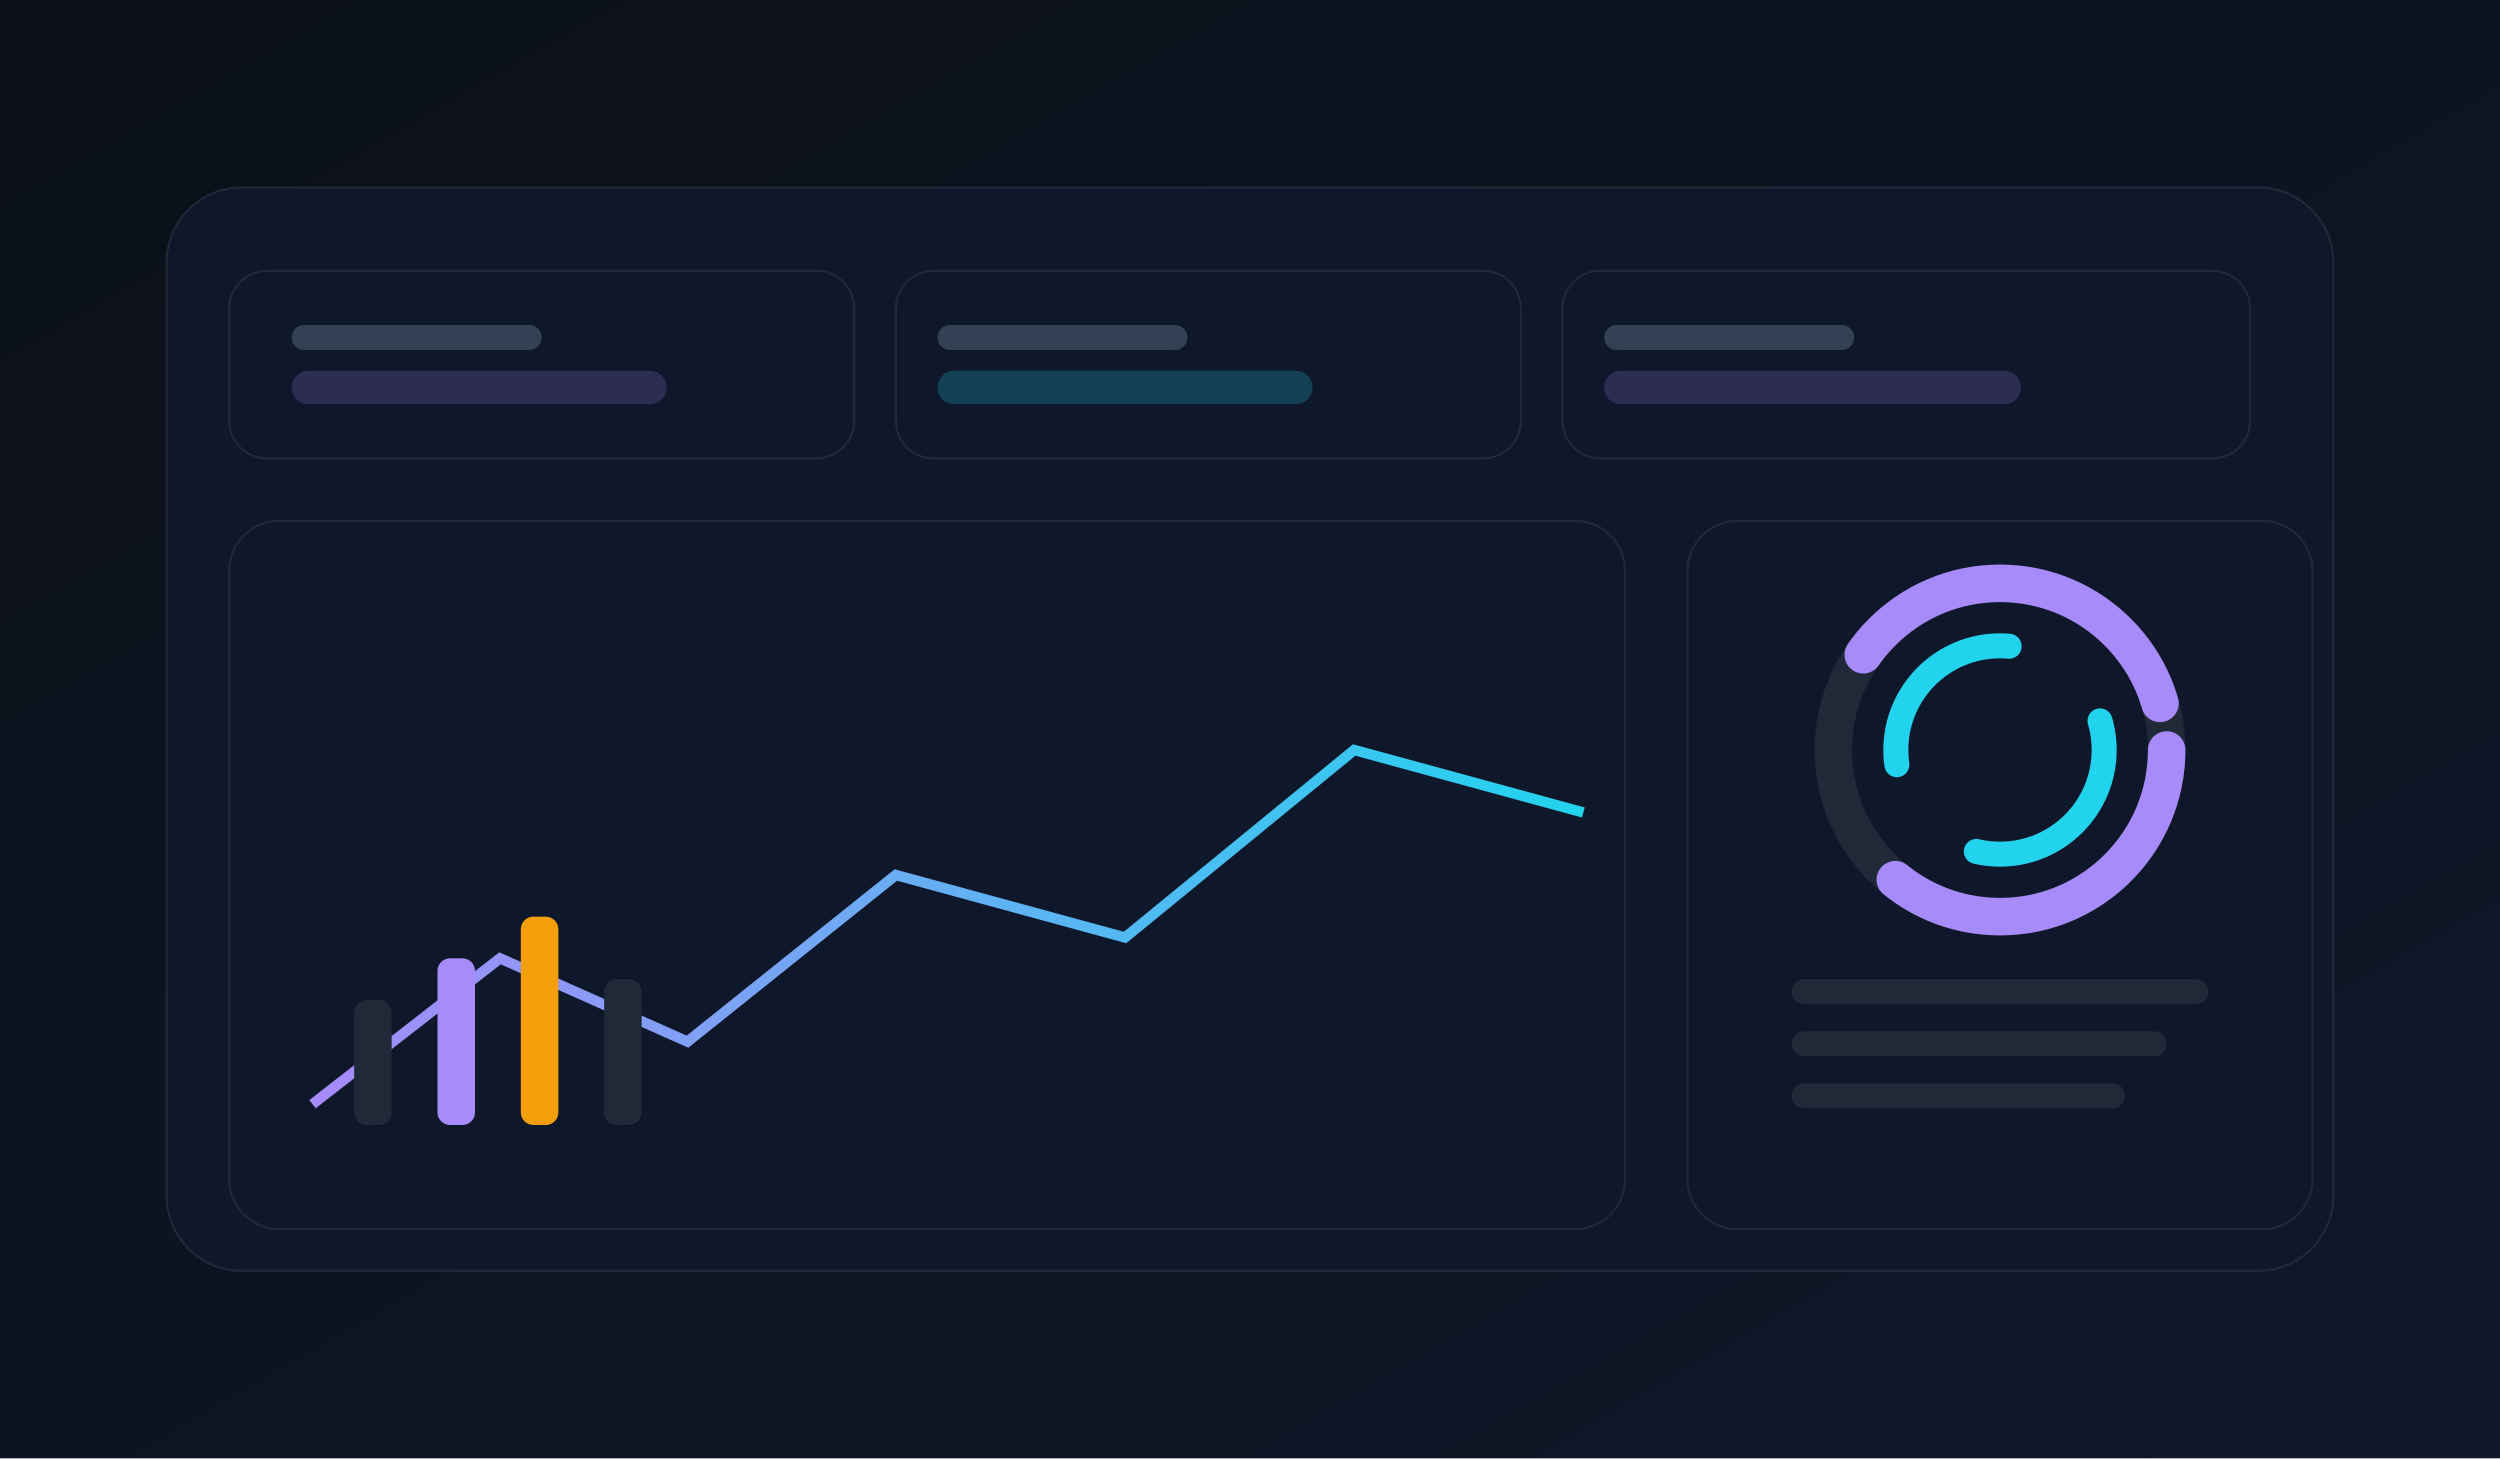
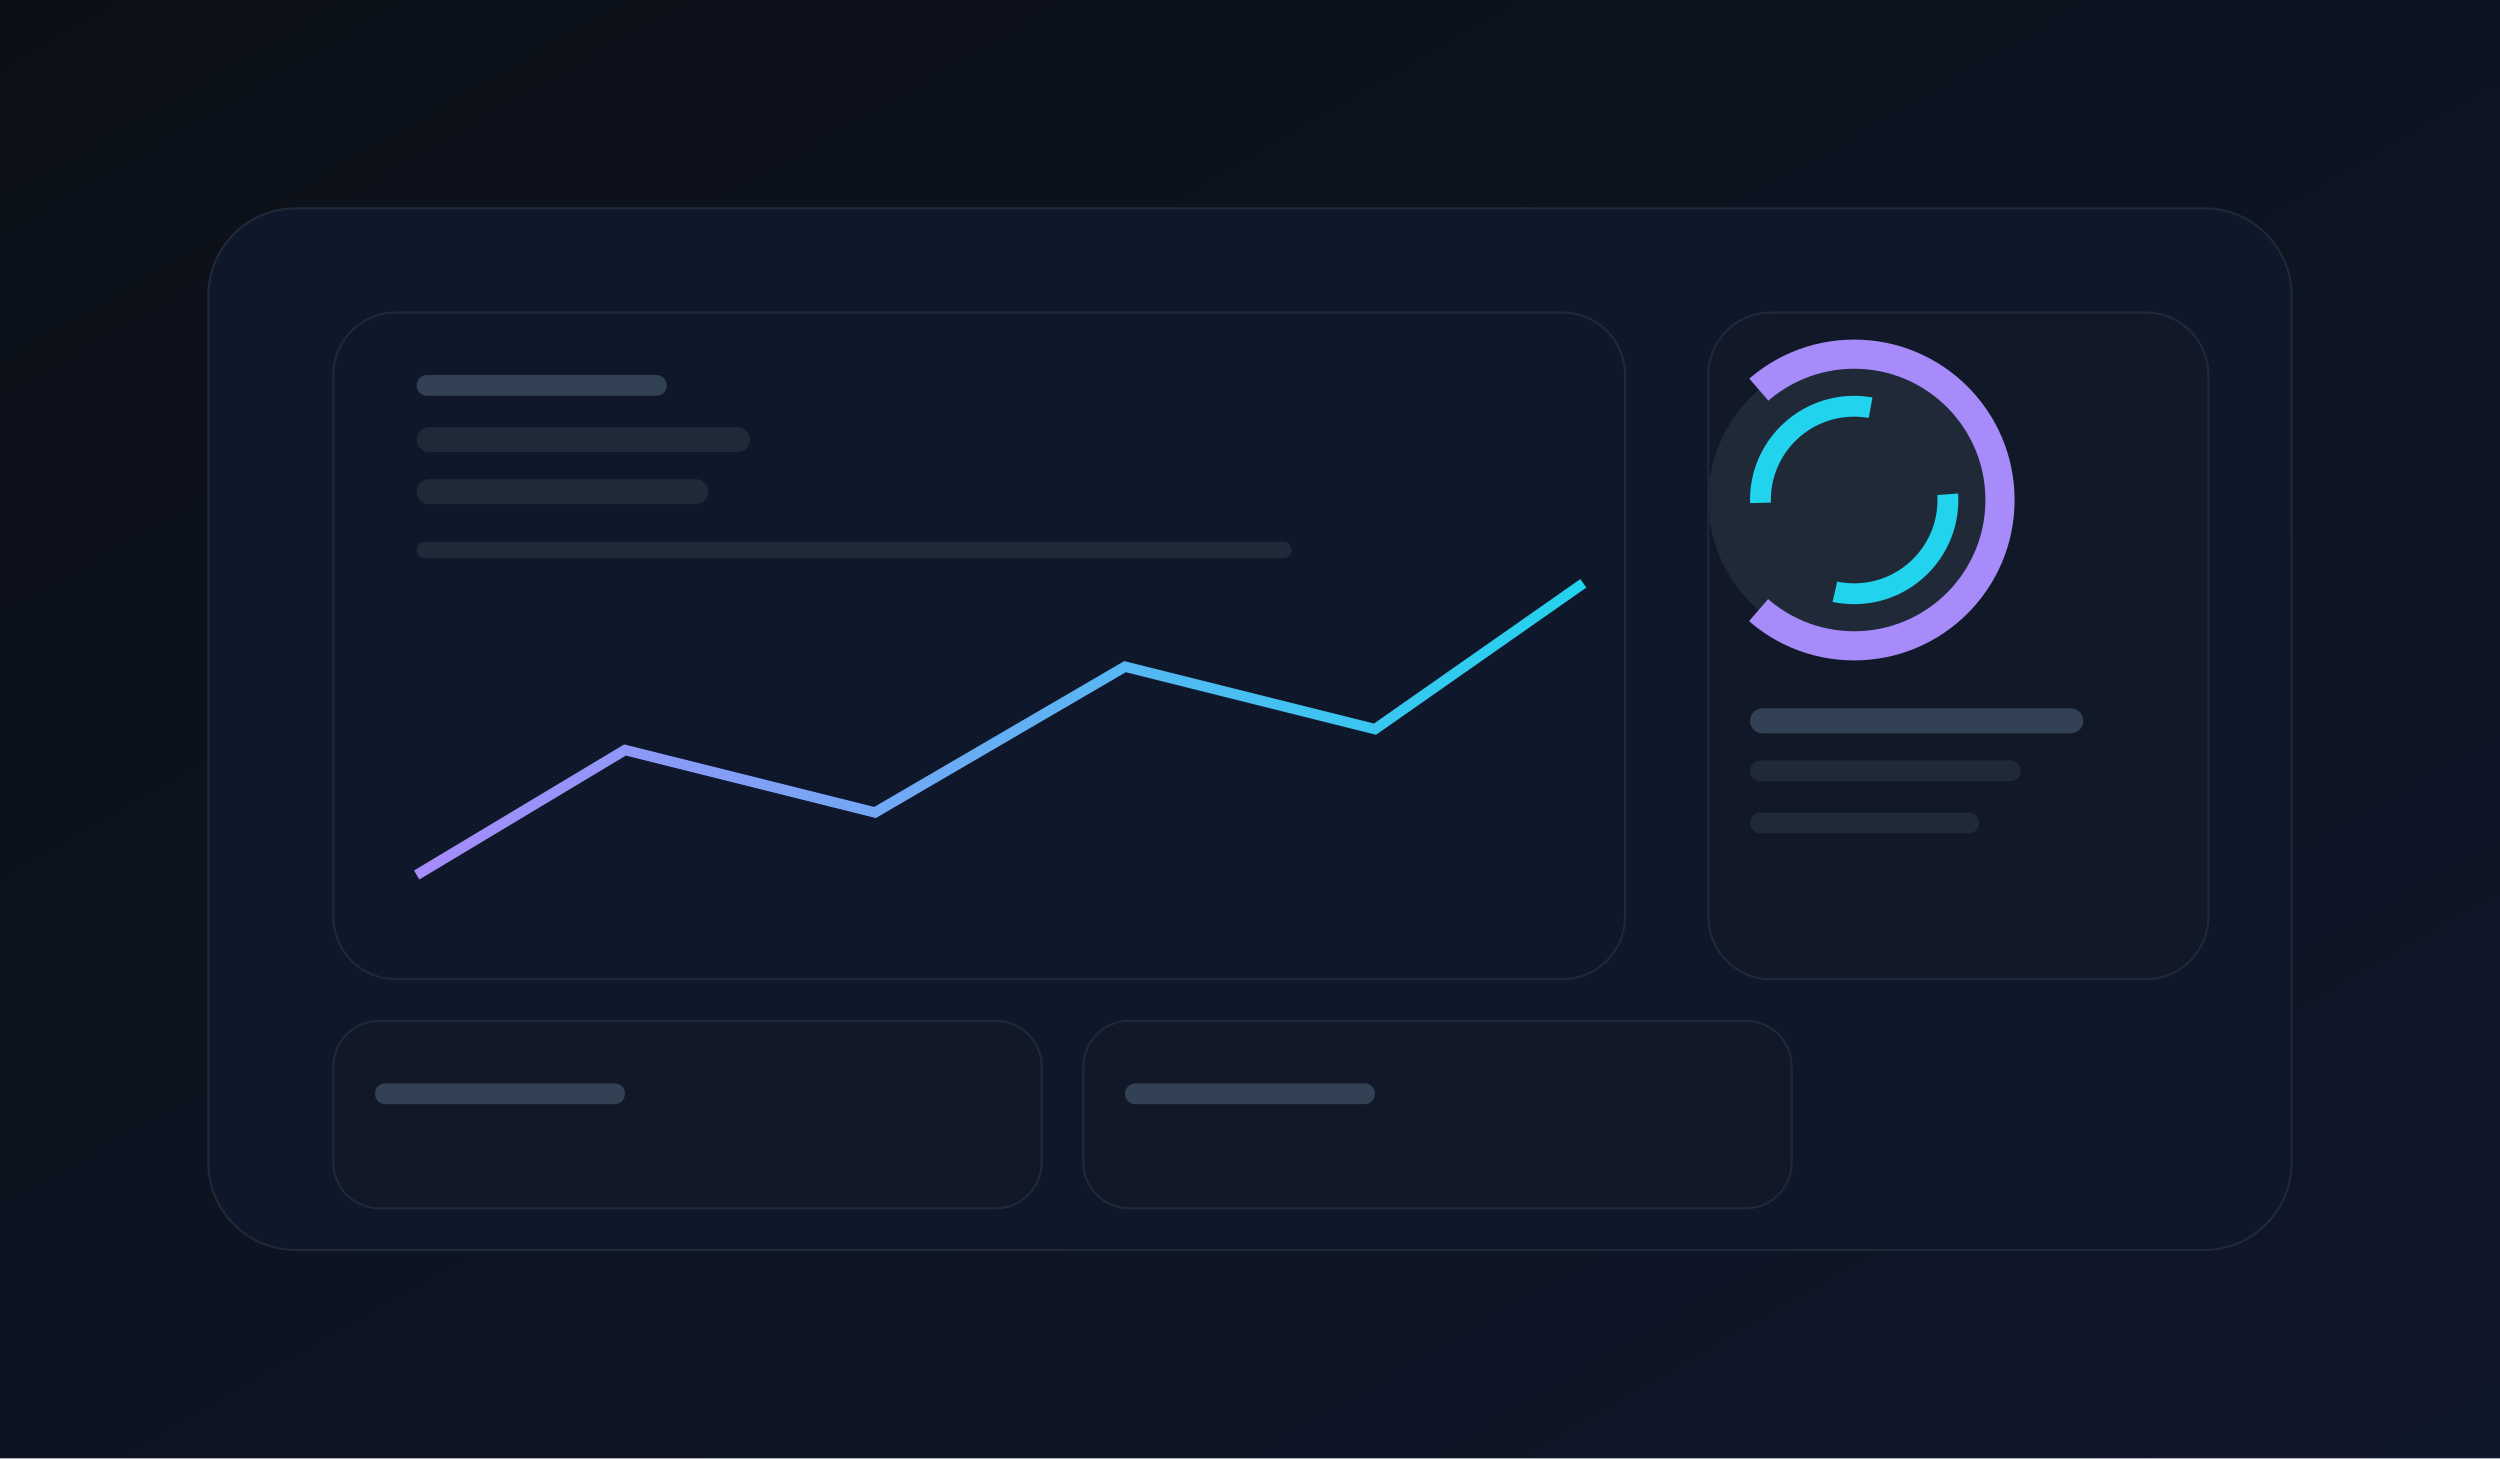
<svg xmlns="http://www.w3.org/2000/svg" width="1200" height="700" viewBox="0 0 1200 700" fill="none">
  <defs>
    <linearGradient id="bg" x1="0" y1="0" x2="1" y2="1">
      <stop offset="0%" stop-color="#0B1018" />
      <stop offset="100%" stop-color="#0F172A" />
    </linearGradient>
-     <linearGradient id="line" x1="0" y1="0" x2="1" y2="0">
+     <linearGradient id="accent" x1="0" y1="0" x2="1" y2="0">
      <stop offset="0%" stop-color="#A78BFA" />
      <stop offset="100%" stop-color="#22D3EE" />
    </linearGradient>
  </defs>
  <rect width="1200" height="700" fill="url(#bg)" />
-   <rect x="80" y="90" width="1040" height="520" rx="36" fill="#0F172A" stroke="#1F2937" />
-   <rect x="110" y="130" width="300" height="90" rx="18" fill="#0F172A" stroke="#1F2937" />
-   <rect x="430" y="130" width="300" height="90" rx="18" fill="#0F172A" stroke="#1F2937" />
-   <rect x="750" y="130" width="330" height="90" rx="18" fill="#0F172A" stroke="#1F2937" />
-   <rect x="140" y="156" width="120" height="12" rx="6" fill="#334155" />
-   <rect x="450" y="156" width="120" height="12" rx="6" fill="#334155" />
-   <rect x="770" y="156" width="120" height="12" rx="6" fill="#334155" />
-   <rect x="140" y="178" width="180" height="16" rx="8" fill="#A78BFA" fill-opacity="0.2" />
-   <rect x="450" y="178" width="180" height="16" rx="8" fill="#22D3EE" fill-opacity="0.22" />
-   <rect x="770" y="178" width="200" height="16" rx="8" fill="#A78BFA" fill-opacity="0.2" />
-   <rect x="110" y="250" width="670" height="340" rx="24" fill="#0F172A" stroke="#1F2937" />
-   <rect x="810" y="250" width="300" height="340" rx="24" fill="#0F172A" stroke="#1F2937" />
-   <path d="M150 530 L 240 460 L 330 500 L 430 420 L 540 450 L 650 360 L 760 390" stroke="url(#line)" stroke-width="5" fill="none" />
-   <rect x="170" y="480" width="18" height="60" rx="6" fill="#1F2937" />
-   <rect x="210" y="460" width="18" height="80" rx="6" fill="#A78BFA" />
-   <rect x="250" y="440" width="18" height="100" rx="6" fill="#F59E0B" />
-   <rect x="290" y="470" width="18" height="70" rx="6" fill="#1F2937" />
-   <circle cx="960" cy="360" r="80" fill="none" stroke="#1F2937" stroke-width="18" />
-   <circle cx="960" cy="360" r="80" fill="none" stroke="#A78BFA" stroke-width="18" stroke-linecap="round" stroke-dasharray="180 120" />
-   <circle cx="960" cy="360" r="50" fill="none" stroke="#22D3EE" stroke-width="12" stroke-linecap="round" stroke-dasharray="90 60" />
-   <rect x="860" y="470" width="200" height="12" rx="6" fill="#1F2937" />
-   <rect x="860" y="495" width="180" height="12" rx="6" fill="#1F2937" />
-   <rect x="860" y="520" width="160" height="12" rx="6" fill="#1F2937" />
+   <rect x="100" y="100" width="1000" height="500" rx="42" fill="#0F172A" stroke="#1F2937" />
+   <rect x="160" y="150" width="620" height="320" rx="30" fill="#0F172A" stroke="#1F2937" />
+   <rect x="820" y="150" width="240" height="320" rx="30" fill="#111827" stroke="#1F2937" />
+   <path d="M200 420 L 300 360 L 420 390 L 540 320 L 660 350 L 760 280" stroke="url(#accent)" stroke-width="5" fill="none" />
+   <rect x="200" y="180" width="120" height="10" rx="5" fill="#334155" />
+   <rect x="200" y="205" width="160" height="12" rx="6" fill="#1F2937" />
+   <rect x="200" y="230" width="140" height="12" rx="6" fill="#1F2937" />
+   <rect x="200" y="260" width="420" height="8" rx="4" fill="#1F2937" />
+   <circle cx="890" cy="240" r="70" fill="#1F2937" />
+   <circle cx="890" cy="240" r="70" fill="none" stroke="#A78BFA" stroke-width="14" stroke-dasharray="160 120" />
+   <circle cx="890" cy="240" r="45" fill="none" stroke="#22D3EE" stroke-width="10" stroke-dasharray="80 60" />
+   <rect x="840" y="340" width="160" height="12" rx="6" fill="#334155" />
+   <rect x="840" y="365" width="130" height="10" rx="5" fill="#1F2937" />
+   <rect x="840" y="390" width="110" height="10" rx="5" fill="#1F2937" />
+   <rect x="160" y="490" width="340" height="90" rx="22" fill="#111827" stroke="#1F2937" />
+   <rect x="520" y="490" width="340" height="90" rx="22" fill="#111827" stroke="#1F2937" />
+   <rect x="180" y="520" width="120" height="10" rx="5" fill="#334155" />
+   <rect x="540" y="520" width="120" height="10" rx="5" fill="#334155" />
</svg>
